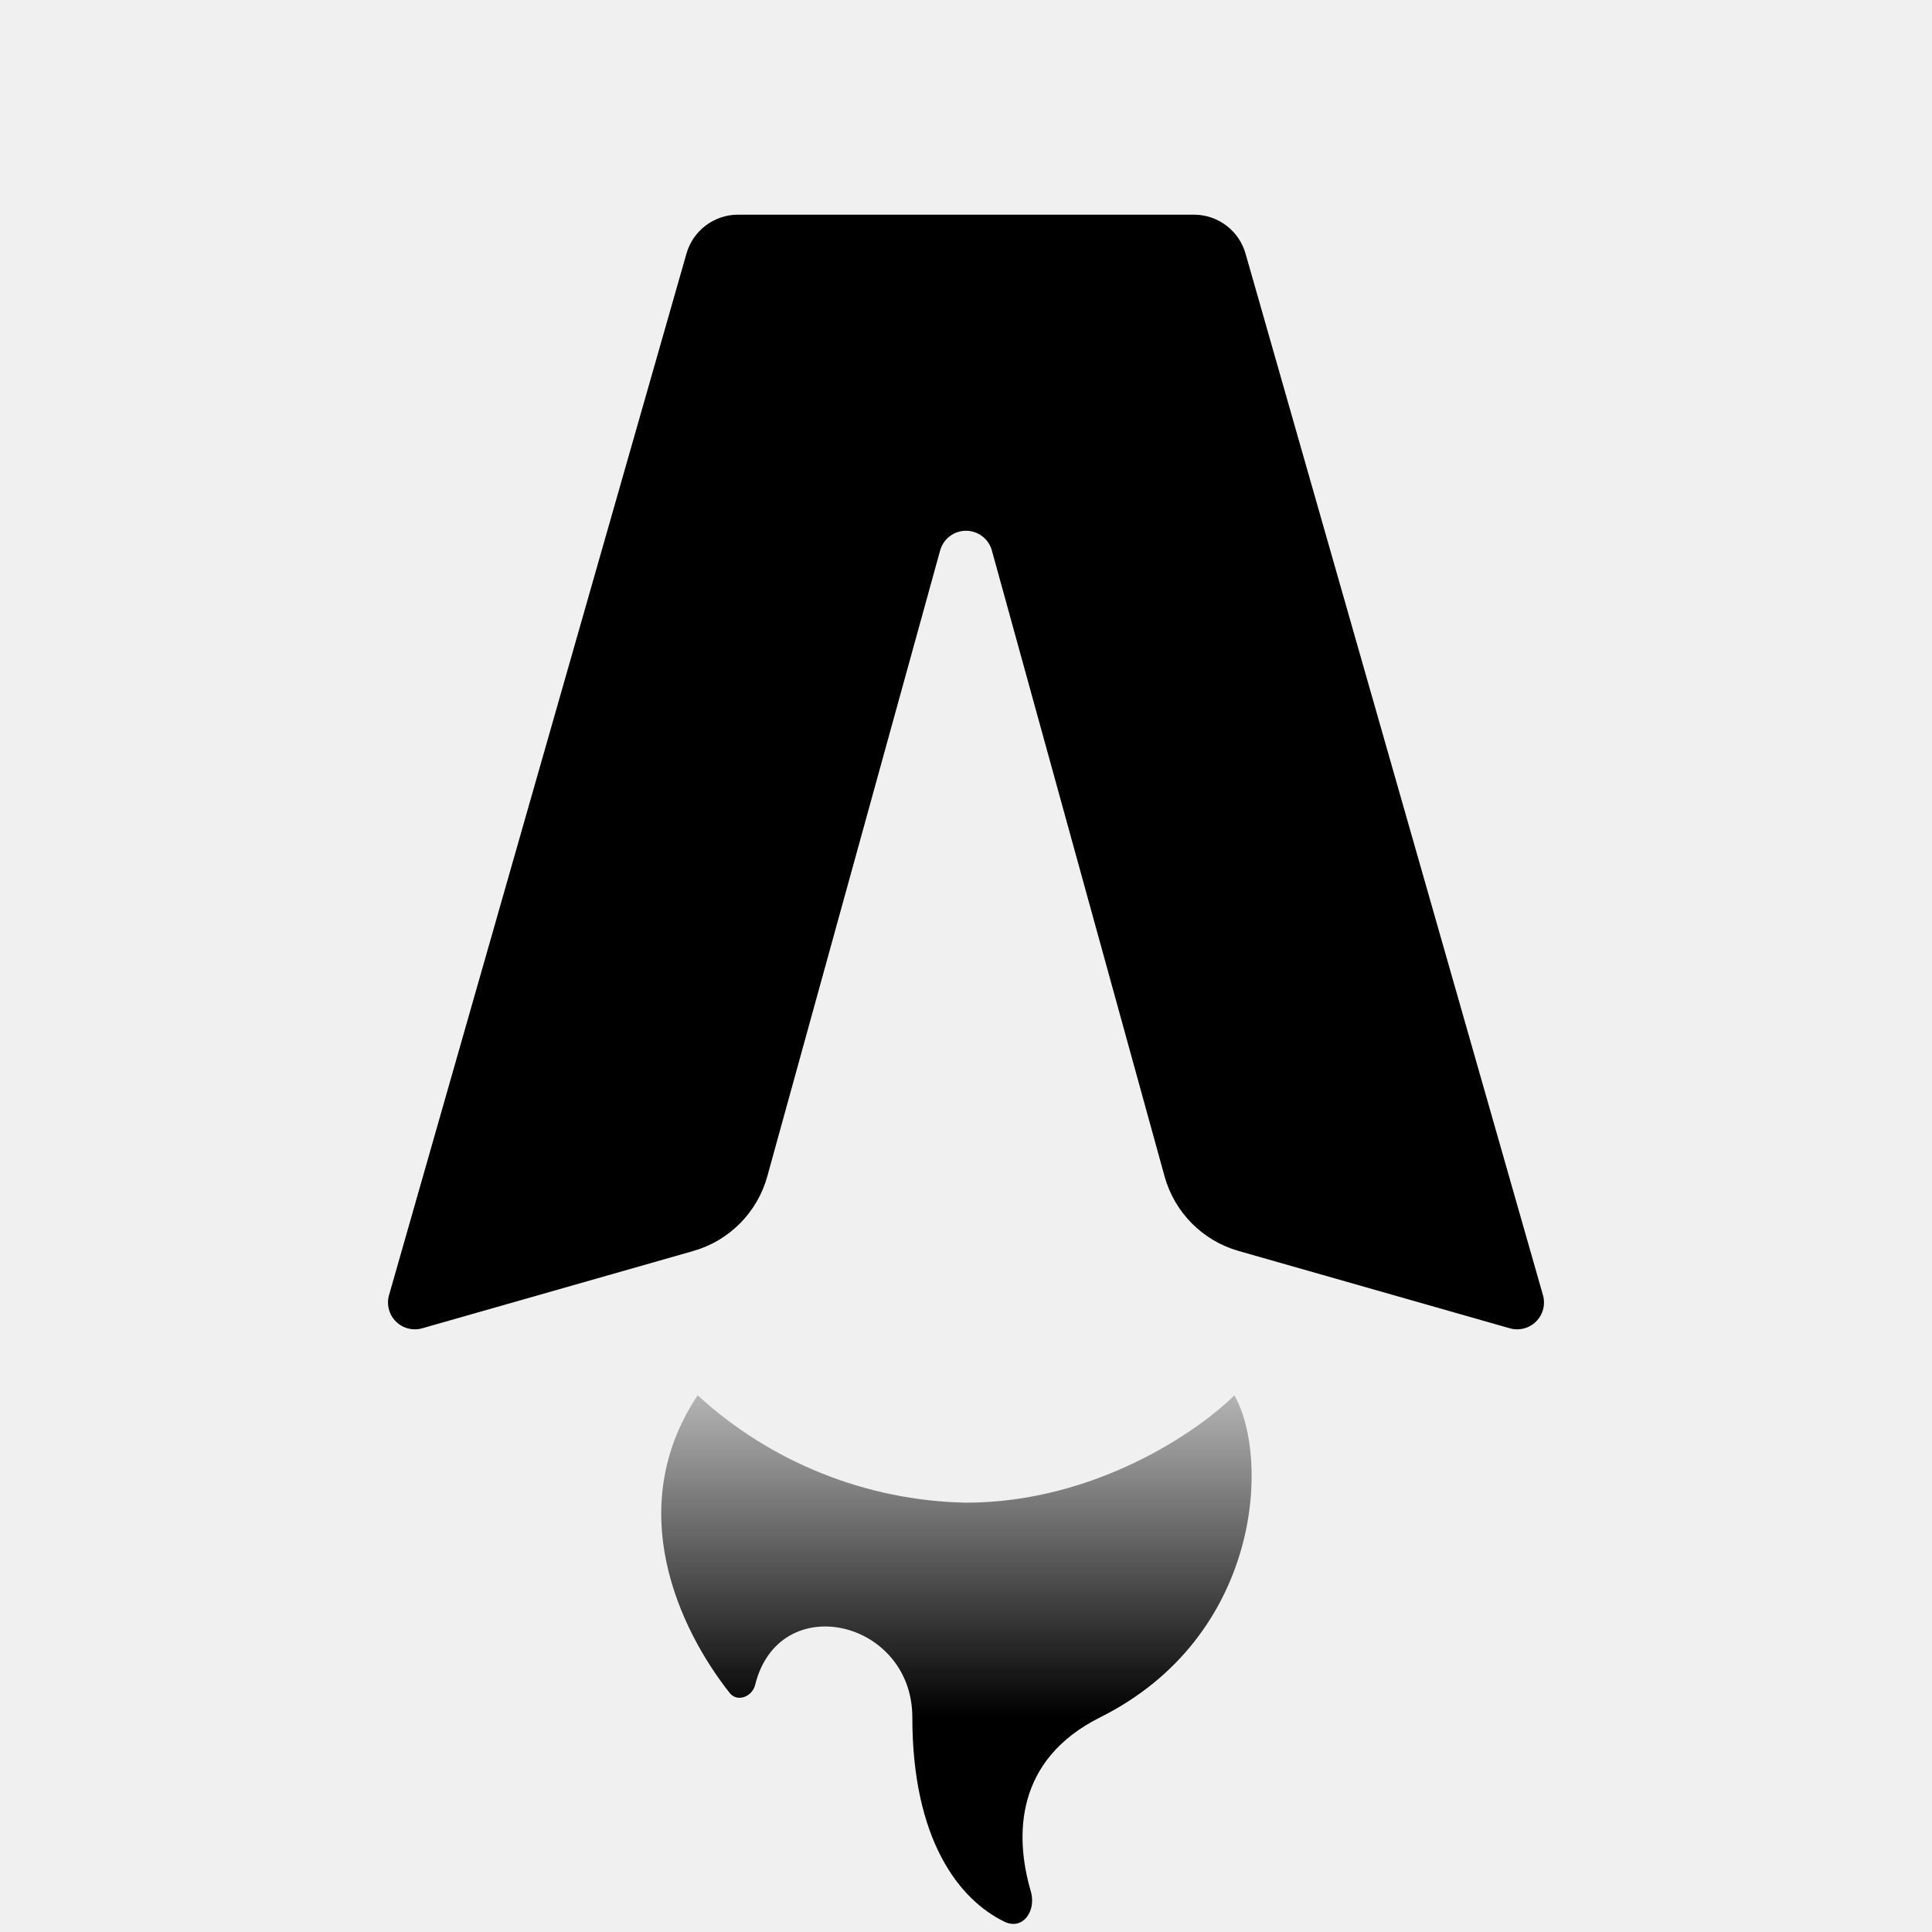
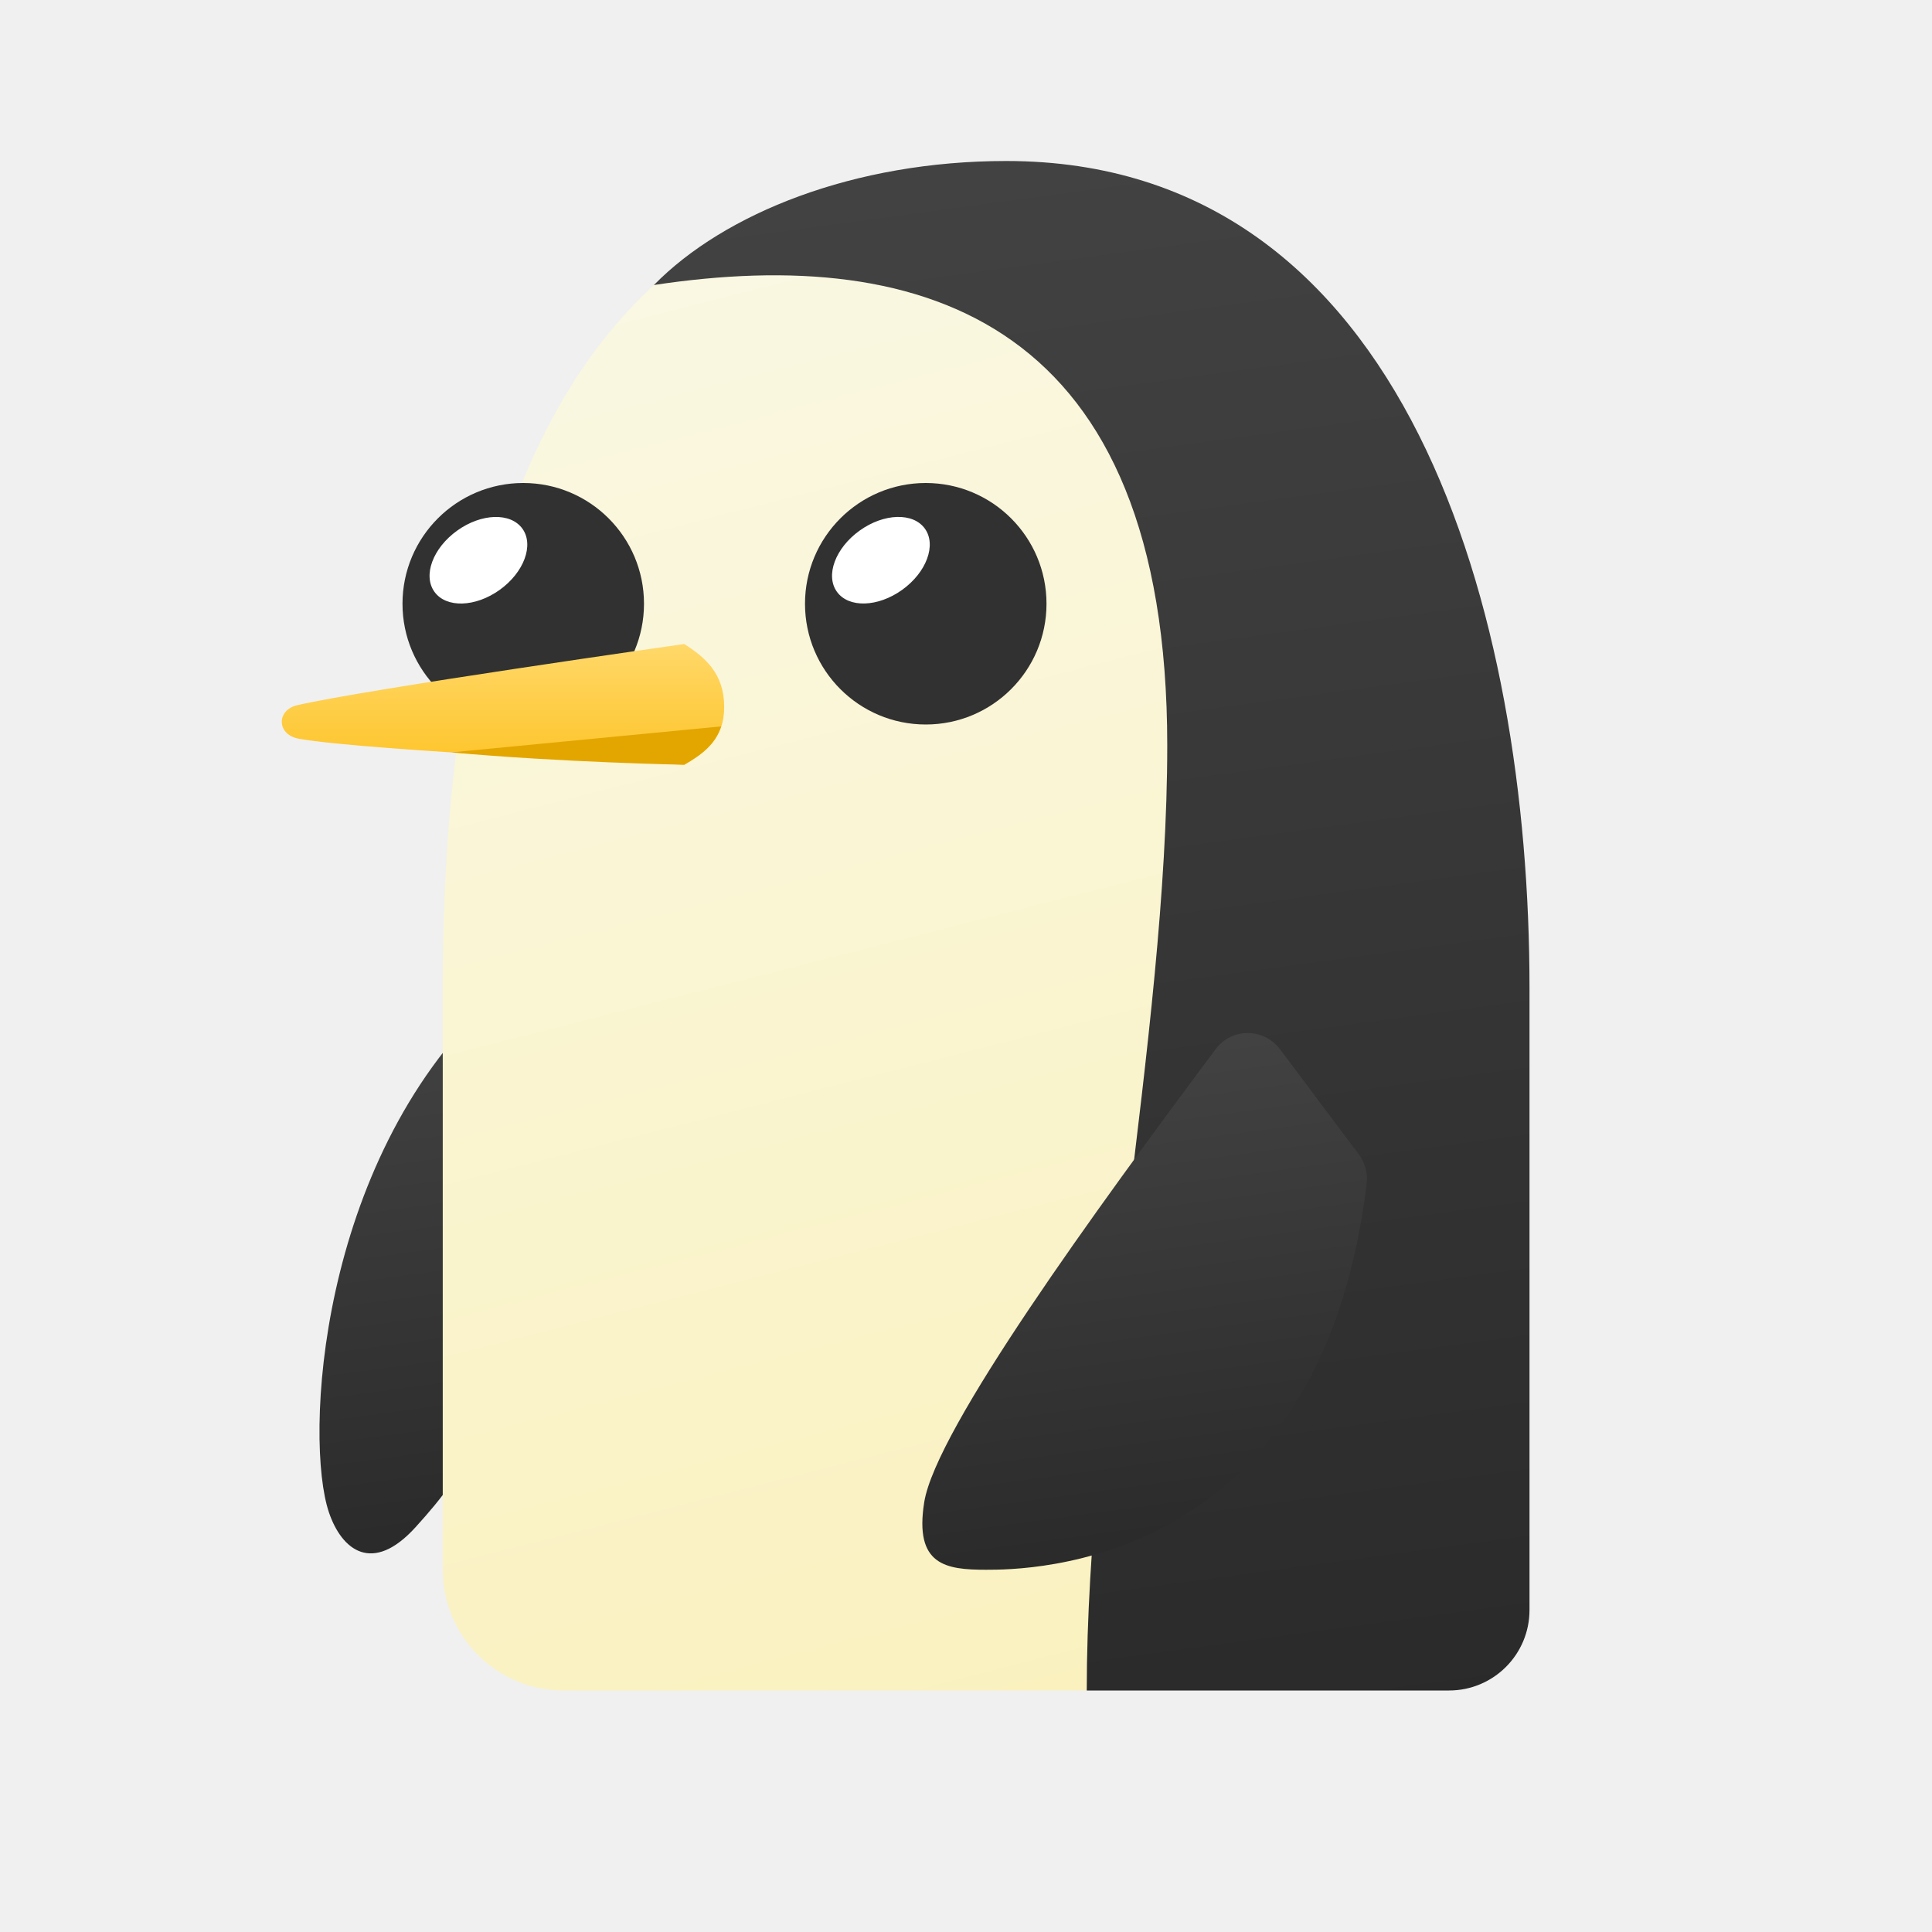
- <svg xmlns="http://www.w3.org/2000/svg" fill="none" viewBox="0 0 36 36">
-   <path fill="#000" d="M22.25 4h-8.5a1 1 0 0 0-.96.73l-5.54 19.4a.5.5 0 0 0 .62.62l5.05-1.44a2 2 0 0 0 1.38-1.4l3.22-11.66a.5.5 0 0 1 .96 0l3.22 11.67a2 2 0 0 0 1.38 1.39l5.05 1.44a.5.5 0 0 0 .62-.62l-5.54-19.4a1 1 0 0 0-.96-.73Z" />
-   <path fill="url(#gradient)" d="M18 28a7.63 7.63 0 0 1-5-2c-1.4 2.1-.35 4.35.6 5.55.14.17.41.07.47-.15.44-1.8 2.93-1.22 2.93.6 0 2.28.87 3.4 1.72 3.81.34.16.59-.2.49-.56-.31-1.05-.29-2.46 1.29-3.25 3-1.5 3.17-4.83 2.5-6-.67.67-2.6 2-5 2Z" />
-   <defs>
-     <linearGradient id="gradient" x1="16" x2="16" y1="32" y2="24" gradientUnits="userSpaceOnUse">
-       <stop stop-color="#000" />
-       <stop offset="1" stop-color="#000" stop-opacity="0" />
-     </linearGradient>
-   </defs>
-   <style>
-     @media (prefers-color-scheme:dark){:root{filter:invert(100%)}}
-   </style>
+ <svg xmlns="http://www.w3.org/2000/svg" viewBox="0 0 48 48" width="48px" height="48px" baseProfile="basic">
+   <linearGradient id="gXzOeldHYSYZHNlpCcAWla" x1="8.954" x2="11.771" y1="29.614" y2="8.767" gradientTransform="matrix(1 0 0 -1 0 50)" gradientUnits="userSpaceOnUse">
+     <stop offset="0" stop-color="#4b4b4b" />
+     <stop offset="1" stop-color="#252525" />
+   </linearGradient>
+   <path fill="url(#gXzOeldHYSYZHNlpCcAWla)" d="M13.499,30.607c-1.243,4.843-1.83,5.853-3.174,7.335c-1.067,1.176-1.832,0.579-2.153-0.368 c-0.609-1.798-0.278-8.655,3.989-12.699L13.499,30.607z" />
+   <linearGradient id="gXzOeldHYSYZHNlpCcAWlb" x1="23.74" x2="32.123" y1="60.617" y2="-1.404" gradientTransform="matrix(1 0 0 -1 0 50)" gradientUnits="userSpaceOnUse">
+     <stop offset="0" stop-color="#4b4b4b" />
+     <stop offset="1" stop-color="#252525" />
+   </linearGradient>
+   <path fill="url(#gXzOeldHYSYZHNlpCcAWlb)" d="M36,42h-9L16.247,7.081C17.992,5.303,21.213,4,25,4c10,0,13,11.297,13,20.541V40 C38,41.105,37.105,42,36,42z" />
+   <linearGradient id="gXzOeldHYSYZHNlpCcAWlc" x1="14.144" x2="28.714" y1="45.362" y2="-11.753" gradientTransform="matrix(1 0 0 -1 0 50)" gradientUnits="userSpaceOnUse">
+     <stop offset="0" stop-color="#faf8e5" />
+     <stop offset="1" stop-color="#faeeac" />
+   </linearGradient>
+   <path fill="url(#gXzOeldHYSYZHNlpCcAWlc)" d="M16.247,7.081C11.923,11.06,11,18.379,11,24.615V39c0,1.657,1.343,3,3,3h13 c0-7.159,2-16.317,2-23.476C29,8,23,6.058,16.247,7.081z" />
+   <circle cx="13" cy="15" r="3" fill="#313131" />
+   <ellipse cx="11.886" cy="13.92" fill="#fff" rx="1.345" ry=".906" transform="rotate(-35.653 11.885 13.919)" />
+   <linearGradient id="gXzOeldHYSYZHNlpCcAWld" x1="12.496" x2="12.496" y1="33.987" y2="31.035" gradientTransform="matrix(1 0 0 -1 0 50)" gradientUnits="userSpaceOnUse">
+     <stop offset="0" stop-color="#ffd869" />
+     <stop offset="1" stop-color="#fec52b" />
+   </linearGradient>
+   <path fill="url(#gXzOeldHYSYZHNlpCcAWld)" d="M7.388,17.519C9.141,17.117,17,16,17,16c0.518,0.333,0.992,0.73,0.992,1.565 c0,0.777-0.451,1.124-0.992,1.435c0,0-7.826-0.337-9.574-0.646C6.873,18.256,6.858,17.641,7.388,17.519z" />
+   <circle cx="23" cy="15" r="3" fill="#313131" />
+   <ellipse cx="21.886" cy="13.919" fill="#fff" rx="1.345" ry=".906" transform="rotate(-35.653 21.885 13.919)" />
+   <path fill="#e3a600" d="M17,19c0.413-0.238,0.769-0.499,0.917-0.953l-6.708,0.646C13.942,18.942,17,19,17,19z" />
+   <linearGradient id="gXzOeldHYSYZHNlpCcAWle" x1="26.814" x2="29.469" y1="28.415" y2="8.772" gradientTransform="matrix(1 0 0 -1 0 50)" gradientUnits="userSpaceOnUse">
+     <stop offset="0" stop-color="#4b4b4b" />
+     <stop offset="1" stop-color="#252525" />
+   </linearGradient>
+   <path fill="url(#gXzOeldHYSYZHNlpCcAWle)" d="M31.801,26.068c-0.401-0.534-1.199-0.538-1.598-0.003c-2.973,3.981-6.953,9.45-7.241,11.257 C22.712,38.891,23.5,39,24.5,39c0.986,0,8.295,0,9.455-9.593c0.031-0.257-0.042-0.523-0.197-0.73L31.801,26.068z" />
</svg>
